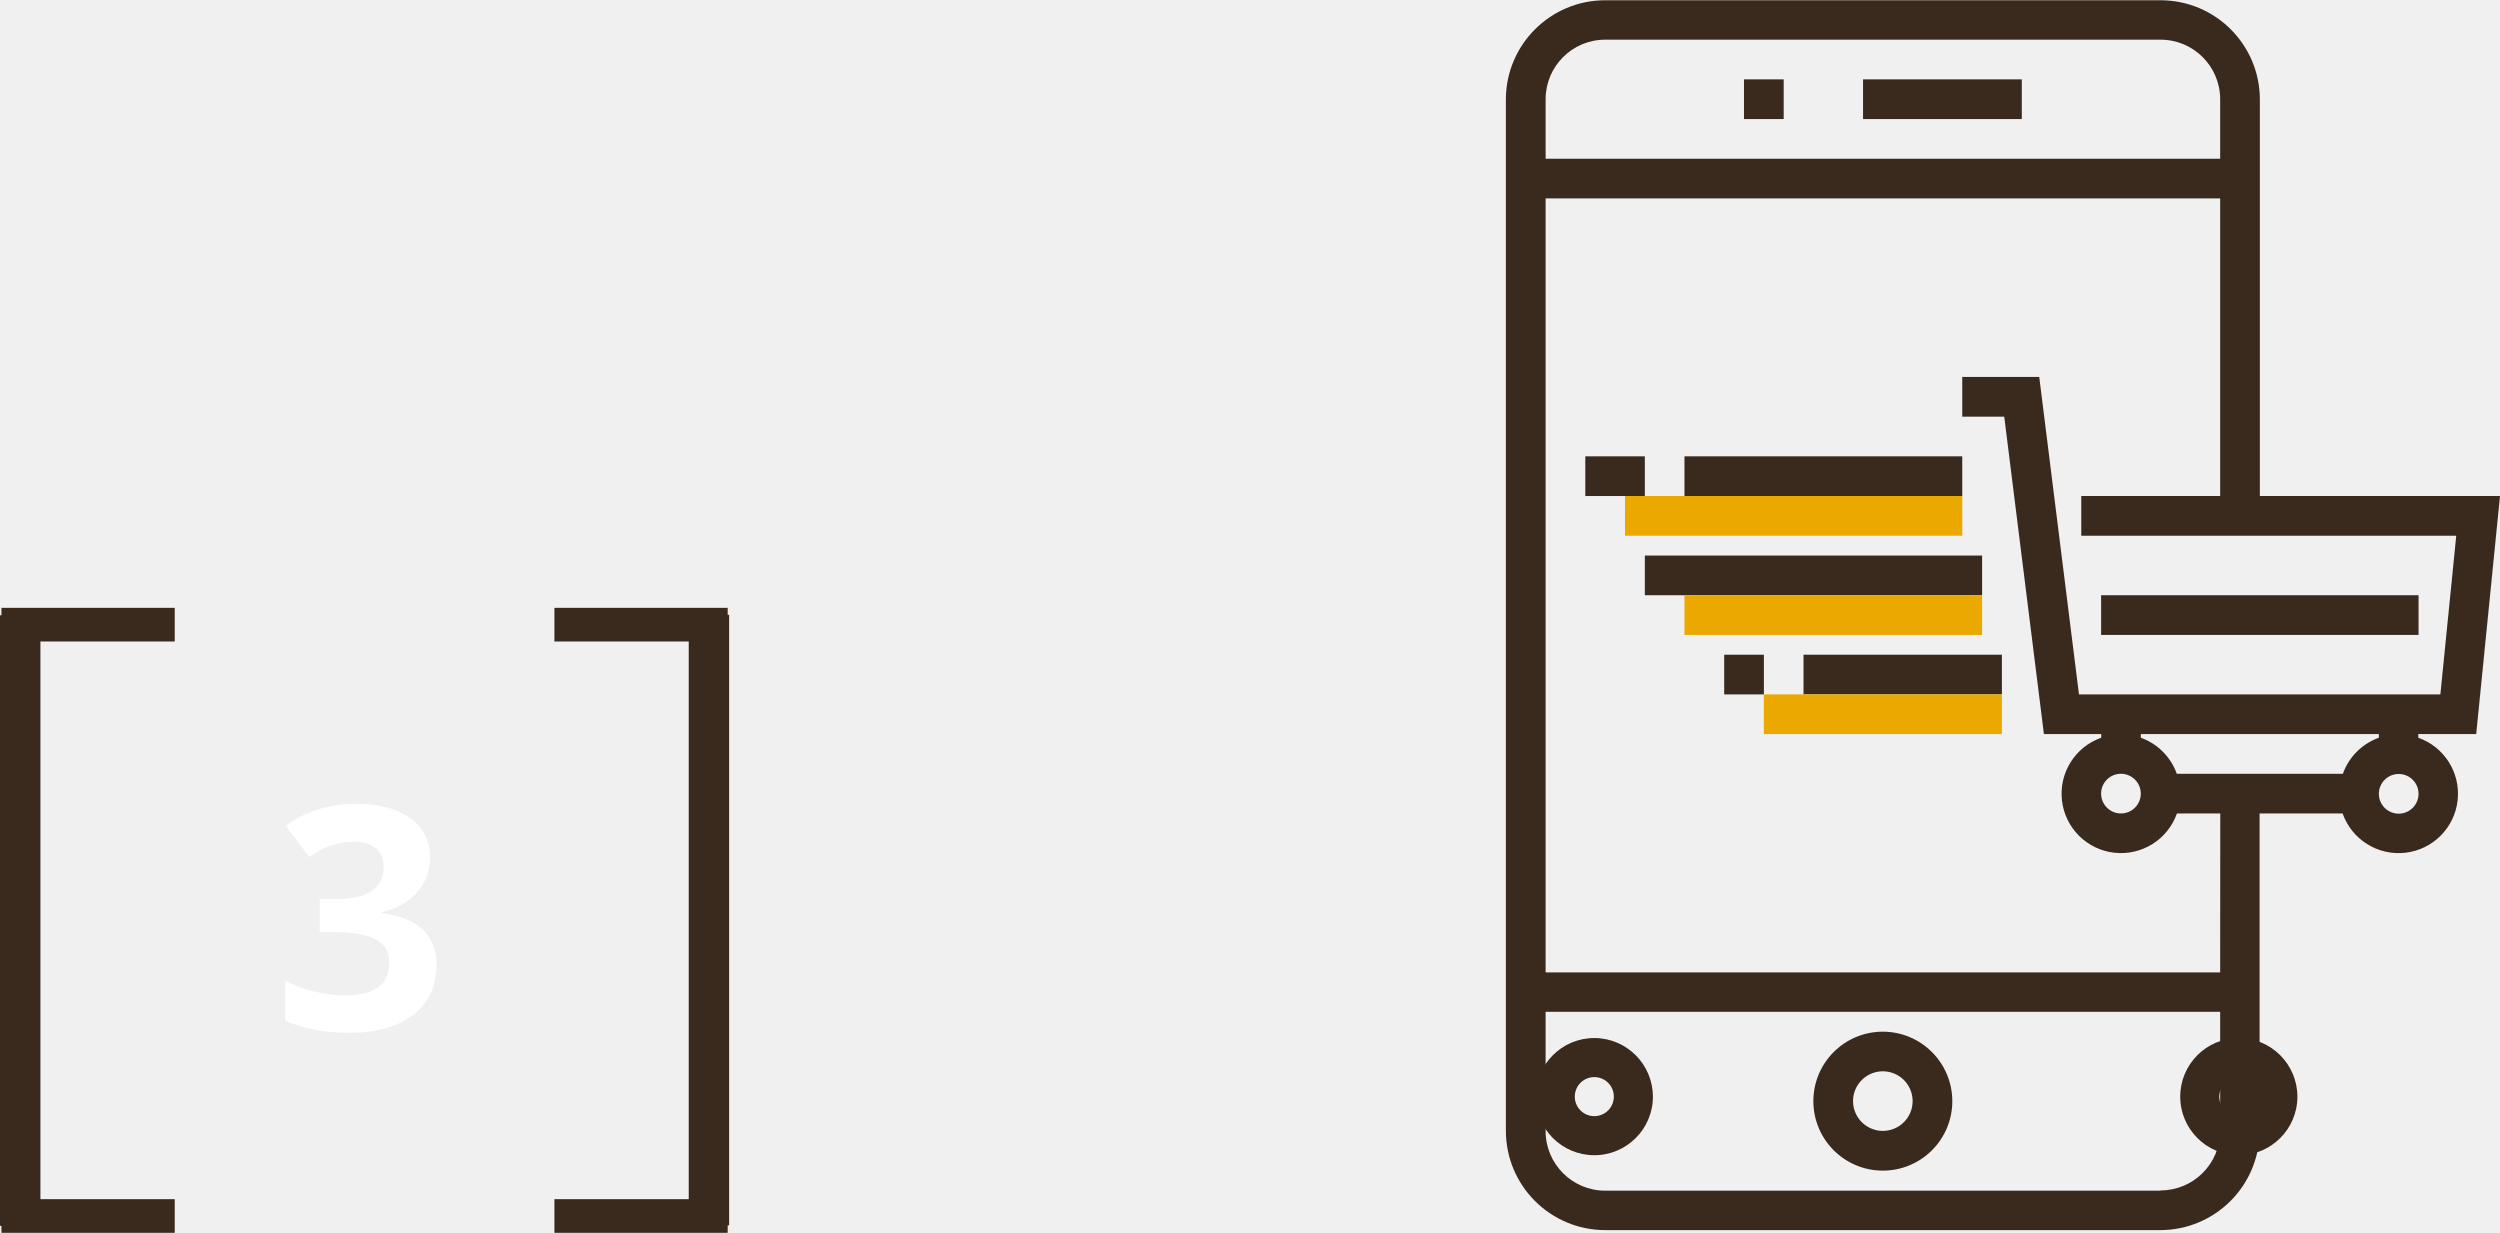
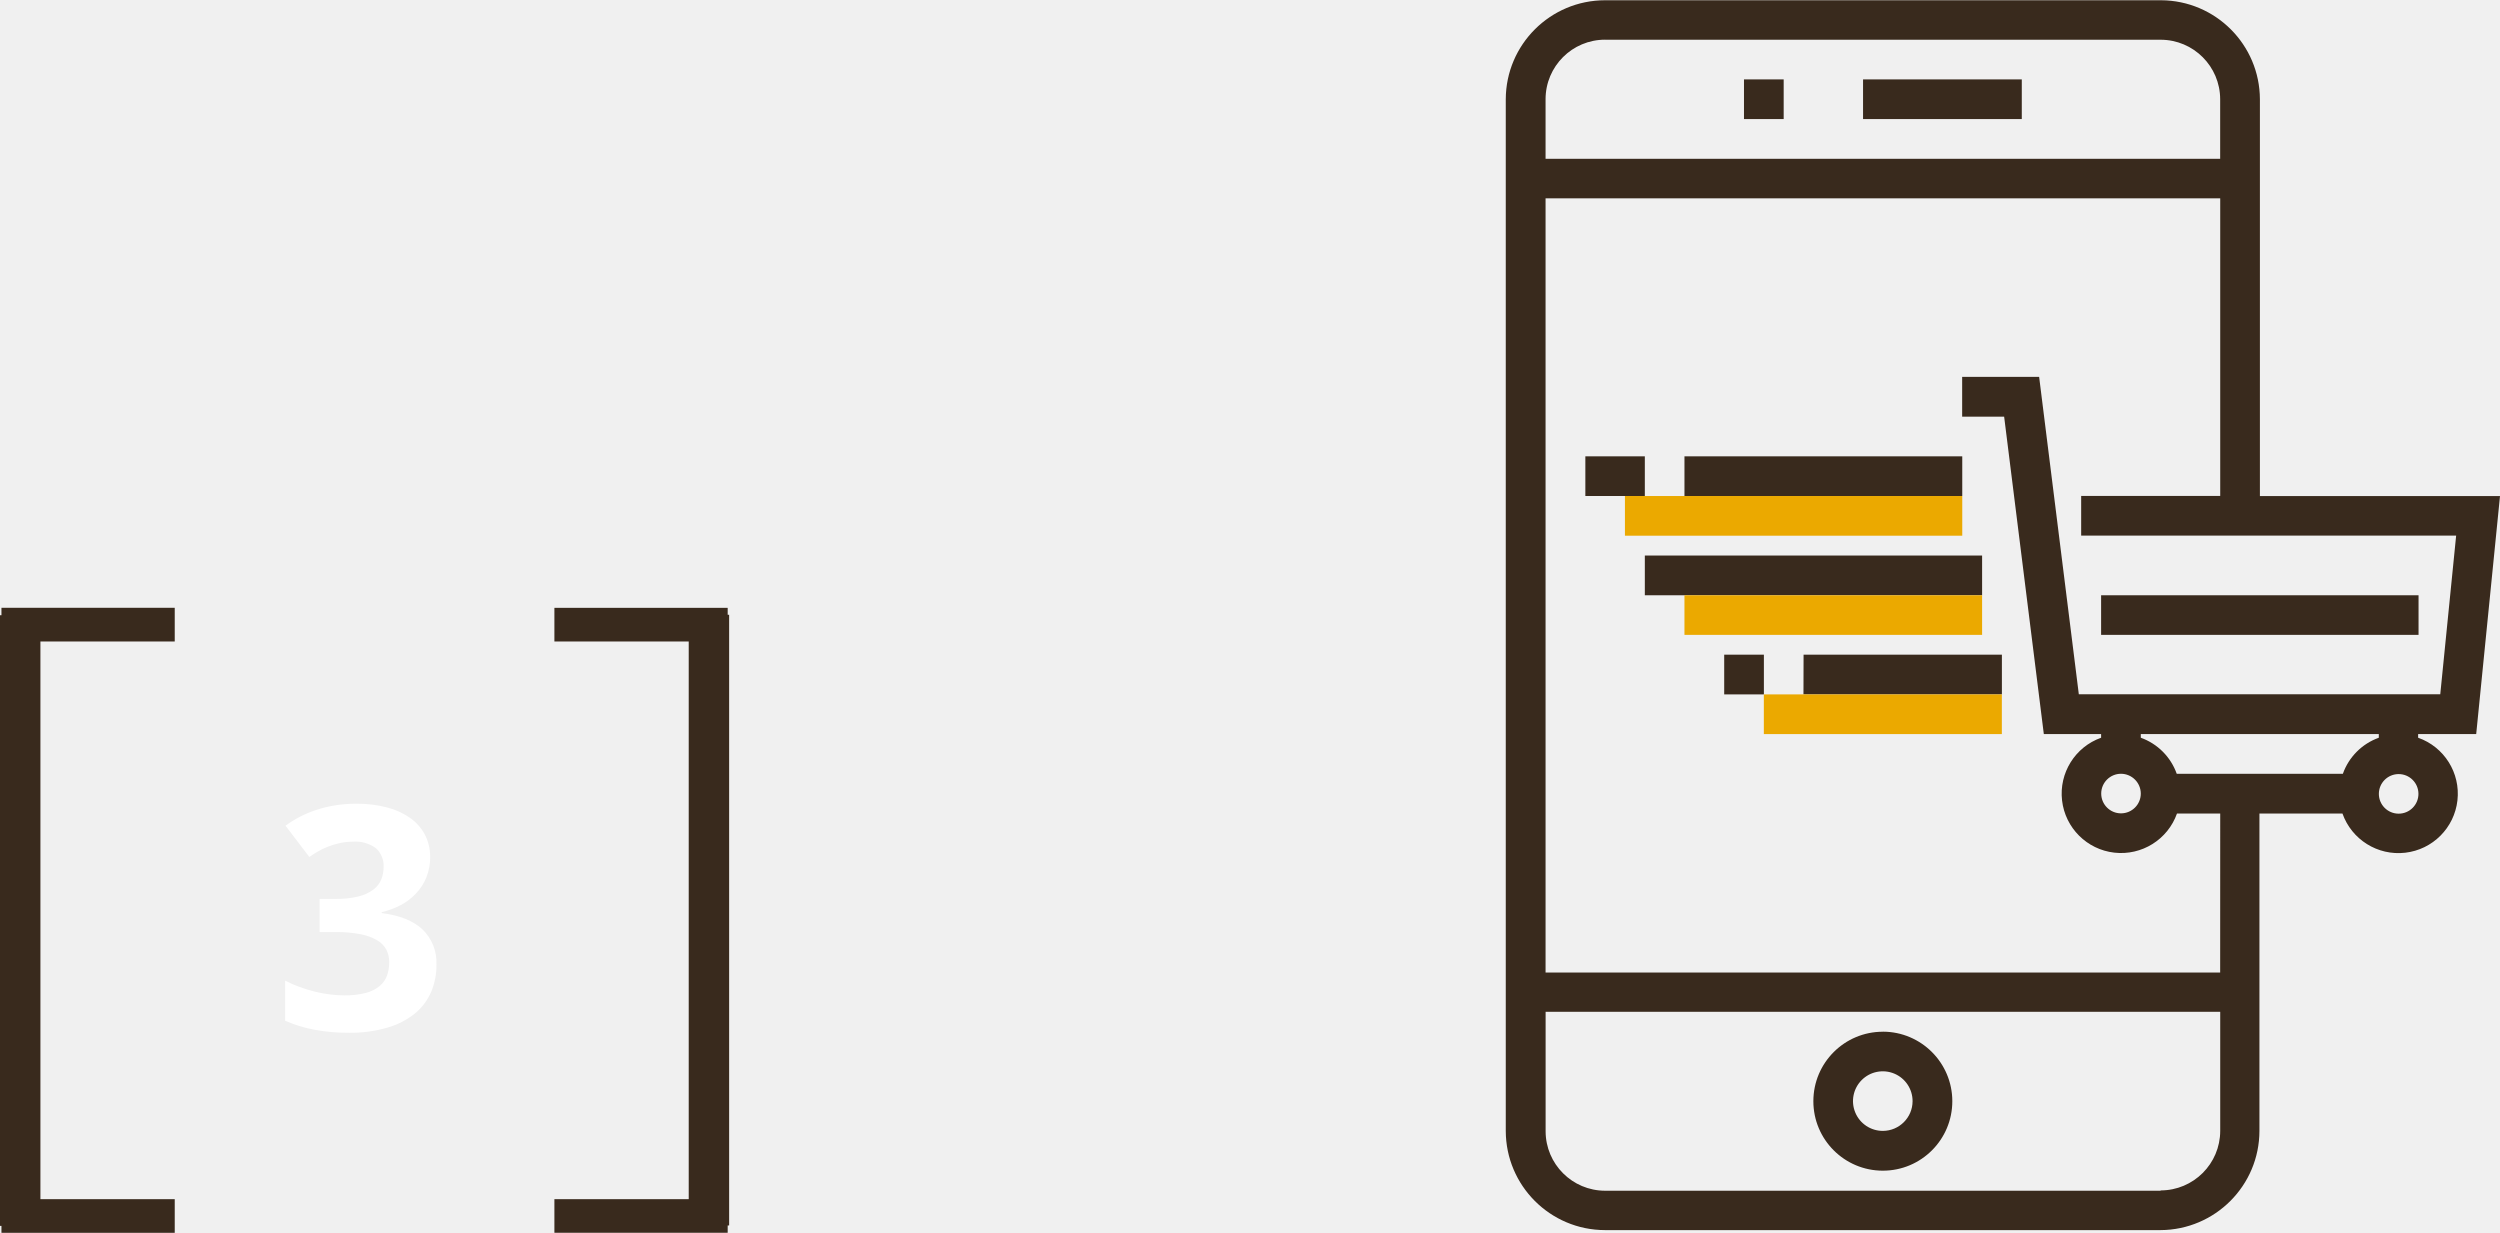
<svg xmlns="http://www.w3.org/2000/svg" width="480.02" height="236.71" viewBox="0 0 480.02 236.71">
  <defs>
    <style>.a{fill:#392a1d;}.b{fill:#fff;}.c{fill:#eba900;}</style>
  </defs>
-   <path class="a" d="M768,459.6a11.25,11.25,0,1,0,11.25,11.25A11.27,11.27,0,0,0,768,459.6Zm0,15a3.75,3.75,0,1,1,3.75-3.75A3.75,3.75,0,0,1,768,474.6Zm0,0" transform="translate(-461.88 -260.29)" />
-   <path class="a" d="M891.75,459.6A11.25,11.25,0,1,0,903,470.85a11.27,11.27,0,0,0-11.25-11.25Zm0,15a3.75,3.75,0,1,1,3.75-3.75,3.75,3.75,0,0,1-3.75,3.75Zm0,0" transform="translate(-461.88 -260.29)" />
-   <polygon class="a" points="7.76 201.88 7.76 235.37 0 235.37 0 118.14 7.76 118.14 7.76 201.88" />
-   <rect class="a" x="0.28" y="230.25" width="33.27" height="6.46" />
-   <rect class="a" x="0.28" y="116.71" width="33.27" height="6.46" />
-   <polygon class="a" points="132.24 151.54 132.24 118.05 140 118.05 140 235.28 132.24 235.28 132.24 151.54" />
-   <rect class="a" x="568.33" y="377" width="33.27" height="6.46" transform="translate(708.05 500.17) rotate(-180)" />
-   <rect class="a" x="568.33" y="490.54" width="33.27" height="6.46" transform="translate(708.05 727.25) rotate(-180)" />
-   <path class="b" d="M544.47,424.75a10.56,10.56,0,0,1-.72,4,9.85,9.85,0,0,1-2,3.1,11,11,0,0,1-2.93,2.23,15.44,15.44,0,0,1-3.65,1.36v.18q5.19.64,7.86,3.15a8.84,8.84,0,0,1,2.66,6.75,13.1,13.1,0,0,1-1,5.2,11,11,0,0,1-3.1,4.15,15,15,0,0,1-5.28,2.73,25.25,25.25,0,0,1-7.48,1,34.5,34.5,0,0,1-6.51-.58,25.57,25.57,0,0,1-5.68-1.74v-7.7a21.1,21.1,0,0,0,2.78,1.23,30.56,30.56,0,0,0,2.93.89,23.58,23.58,0,0,0,2.89.54,21.4,21.4,0,0,0,2.68.18,15.87,15.87,0,0,0,4.19-.47,6.84,6.84,0,0,0,2.66-1.32,4.75,4.75,0,0,0,1.43-2,7.69,7.69,0,0,0,.42-2.59,5.25,5.25,0,0,0-.54-2.39,4.61,4.61,0,0,0-1.76-1.81,9.86,9.86,0,0,0-3.18-1.16,24.36,24.36,0,0,0-4.83-.41h-3.05v-6.36h3a17.57,17.57,0,0,0,4.48-.48,8,8,0,0,0,2.86-1.32,4.68,4.68,0,0,0,1.51-1.95,6.44,6.44,0,0,0,.44-2.37,4.6,4.6,0,0,0-1.42-3.57,6.57,6.57,0,0,0-4.5-1.29,11.44,11.44,0,0,0-2.62.28,14.25,14.25,0,0,0-2.26.7,12.93,12.93,0,0,0-1.9.94c-.58.34-1.1.67-1.57,1l-4.57-6a20.87,20.87,0,0,1,5.83-3,22.79,22.79,0,0,1,3.66-.89,25.33,25.33,0,0,1,4.19-.33,22.4,22.4,0,0,1,5.76.69,13.72,13.72,0,0,1,4.44,2,9.16,9.16,0,0,1,2.85,3.2A9,9,0,0,1,544.47,424.75Z" transform="translate(-461.88 -260.29)" />
-   <rect class="a" x="357.72" y="15.24" width="30.48" height="7.62" />
-   <rect class="a" x="334.86" y="15.24" width="7.62" height="7.62" />
-   <path class="a" d="M823.41,458.38a13.34,13.34,0,1,0,13.33,13.34,13.36,13.36,0,0,0-13.33-13.34Zm0,19.05a5.72,5.72,0,1,1,5.71-5.71,5.72,5.72,0,0,1-5.71,5.71Zm0,0" transform="translate(-461.88 -260.29)" />
-   <path class="a" d="M937.33,401.24l4.57-45.71H895.79V279.34a19.07,19.07,0,0,0-19-19H770.07a19.07,19.07,0,0,0-19.05,19V477.43a19.08,19.08,0,0,0,19.05,19.05H876.74a19.08,19.08,0,0,0,19-19.05V416.48h15.94a11.4,11.4,0,1,0,14.53-14.54v-.7Zm-25.6,7.62H879.84a11.41,11.41,0,0,0-6.91-6.92v-.7h45.71v.7a11.41,11.41,0,0,0-6.91,6.92Zm-38.8,3.81a3.81,3.81,0,1,1-3.81-3.81,3.82,3.82,0,0,1,3.81,3.81ZM770.07,267.91H876.74a11.44,11.44,0,0,1,11.43,11.43v11.43H758.65V279.34a11.43,11.43,0,0,1,11.42-11.43Zm106.67,221H770.07a11.44,11.44,0,0,1-11.42-11.43V454.57H888.17v22.86a11.45,11.45,0,0,1-11.43,11.43ZM888.17,447H758.65V298.38H888.17v57.15H861.5v7.62h72l-3.05,30.47H861.06l-7.63-60.95H838.65v7.62h8.06l7.62,60.95h11v.7a11.4,11.4,0,1,0,14.54,14.54h8.32Zm34.28-30.48a3.81,3.81,0,1,1,3.81-3.81,3.81,3.81,0,0,1-3.81,3.81Zm0,0" transform="translate(-461.88 -260.29)" />
-   <rect class="a" x="403.43" y="114.29" width="60.95" height="7.62" />
-   <rect class="a" x="323.43" y="87.62" width="53.34" height="7.62" />
-   <rect class="a" x="304.39" y="87.62" width="11.43" height="7.62" />
-   <rect class="a" x="315.82" y="106.67" width="64.76" height="7.62" />
-   <rect class="a" x="346.29" y="125.71" width="38.09" height="7.62" />
-   <rect class="a" x="331.06" y="125.71" width="7.62" height="7.62" />
-   <rect class="c" x="312.01" y="95.24" width="64.76" height="7.62" />
-   <rect class="c" x="323.43" y="114.29" width="57.15" height="7.62" />
-   <rect class="c" x="338.67" y="133.33" width="45.71" height="7.62" />
+   <path d="M7.76 201.88v33.5H0V118.13h7.76v83.74zM.28 230.25h33.27v6.46H.28zM.28 116.7h33.27v6.47H.28zM132.24 151.54v-33.5H140V235.3h-7.76v-83.74zM139.72 123.17h-33.27v-6.46h33.27zM139.72 236.7h-33.27v-6.45h33.27z" class="a" />
+   <path d="M82.6 164.46a10.56 10.56 0 0 1-.73 4 9.85 9.85 0 0 1-2 3.1 11 11 0 0 1-2.93 2.23 15.44 15.44 0 0 1-3.65 1.35v.18q5.18.64 7.85 3.15a8.84 8.84 0 0 1 2.66 6.75 13.1 13.1 0 0 1-1 5.2 11 11 0 0 1-3.1 4.15 15 15 0 0 1-5.27 2.73 25.25 25.25 0 0 1-7.48 1 34.5 34.5 0 0 1-6.5-.57 25.57 25.57 0 0 1-5.7-1.74v-7.7a21.1 21.1 0 0 0 2.8 1.22 30.56 30.56 0 0 0 2.92.9 23.58 23.58 0 0 0 2.9.53 21.4 21.4 0 0 0 2.67.18 15.87 15.87 0 0 0 4.2-.47 6.84 6.84 0 0 0 2.65-1.32 4.75 4.75 0 0 0 1.42-2 7.7 7.7 0 0 0 .42-2.6 5.25 5.25 0 0 0-.54-2.38 4.6 4.6 0 0 0-1.76-1.8 9.86 9.86 0 0 0-3.18-1.17 24.36 24.36 0 0 0-4.83-.42h-3.05v-6.36h3a17.57 17.57 0 0 0 4.48-.48 8 8 0 0 0 2.86-1.32 4.68 4.68 0 0 0 1.5-1.95 6.44 6.44 0 0 0 .45-2.37 4.6 4.6 0 0 0-1.42-3.57 6.57 6.57 0 0 0-4.5-1.3 11.44 11.44 0 0 0-2.62.3 14.25 14.25 0 0 0-2.26.7 12.93 12.93 0 0 0-1.9.93c-.58.34-1.1.67-1.57 1l-4.57-6a20.87 20.87 0 0 1 5.83-3 22.8 22.8 0 0 1 3.66-.9 25.33 25.33 0 0 1 4.2-.32 22.4 22.4 0 0 1 5.75.7 13.72 13.72 0 0 1 4.44 2 9.16 9.16 0 0 1 2.86 3.2 9 9 0 0 1 1.03 4.22z" class="b" />
+   <path d="M357.72 15.24h30.48v7.62h-30.48zM334.86 15.24h7.62v7.62h-7.62zM361.53 198.1a13.34 13.34 0 1 0 13.33 13.33 13.36 13.36 0 0 0-13.33-13.34zm0 19.04a5.72 5.72 0 1 1 5.7-5.7 5.72 5.72 0 0 1-5.7 5.7zm0 0M475.45 140.95l4.57-45.7h-46.1v-76.2a19.07 19.07 0 0 0-19-19H308.18a19.07 19.07 0 0 0-19.06 19v198.1a19.08 19.08 0 0 0 19.05 19.04h106.66a19.08 19.08 0 0 0 19-19.06V156.2h15.94a11.4 11.4 0 1 0 14.53-14.55v-.7zm-25.6 7.62h-31.9a11.4 11.4 0 0 0-6.9-6.92v-.7h45.7v.7a11.4 11.4 0 0 0-6.9 6.92zm-38.8 3.8a3.8 3.8 0 1 1-3.8-3.8 3.82 3.82 0 0 1 3.8 3.8zM308.2 7.63h106.66a11.44 11.44 0 0 1 11.43 11.43v11.43H296.76V19.05A11.43 11.43 0 0 1 308.2 7.62zm106.66 221H308.2a11.44 11.44 0 0 1-11.43-11.43v-22.92H426.3v22.86a11.45 11.45 0 0 1-11.44 11.43zm11.43-41.9H296.76V38.08H426.3v57.14H399.6v7.62h72l-3.05 30.47h-69.4l-7.62-60.95h-14.78V80h8.06l7.62 60.95h11v.7A11.4 11.4 0 1 0 418 156.2h8.3zm34.27-30.5a3.8 3.8 0 1 1 3.8-3.8 3.8 3.8 0 0 1-3.8 3.8zm0 0" class="a" />
+   <path d="M403.43 114.3h60.95v7.6h-60.95zM323.43 87.62h53.34v7.62h-53.34zM304.4 87.62h11.42v7.62H304.4zM315.82 106.67h64.76v7.62h-64.76zM346.3 125.7h38.08v7.63h-38.1zM331.06 125.7h7.62v7.63h-7.62z" class="a" />
+   <path d="M312 95.24h64.77v7.62H312zM323.43 114.3h57.15v7.6h-57.15zM338.67 133.33h45.7v7.62h-45.7z" class="c" />
</svg>
